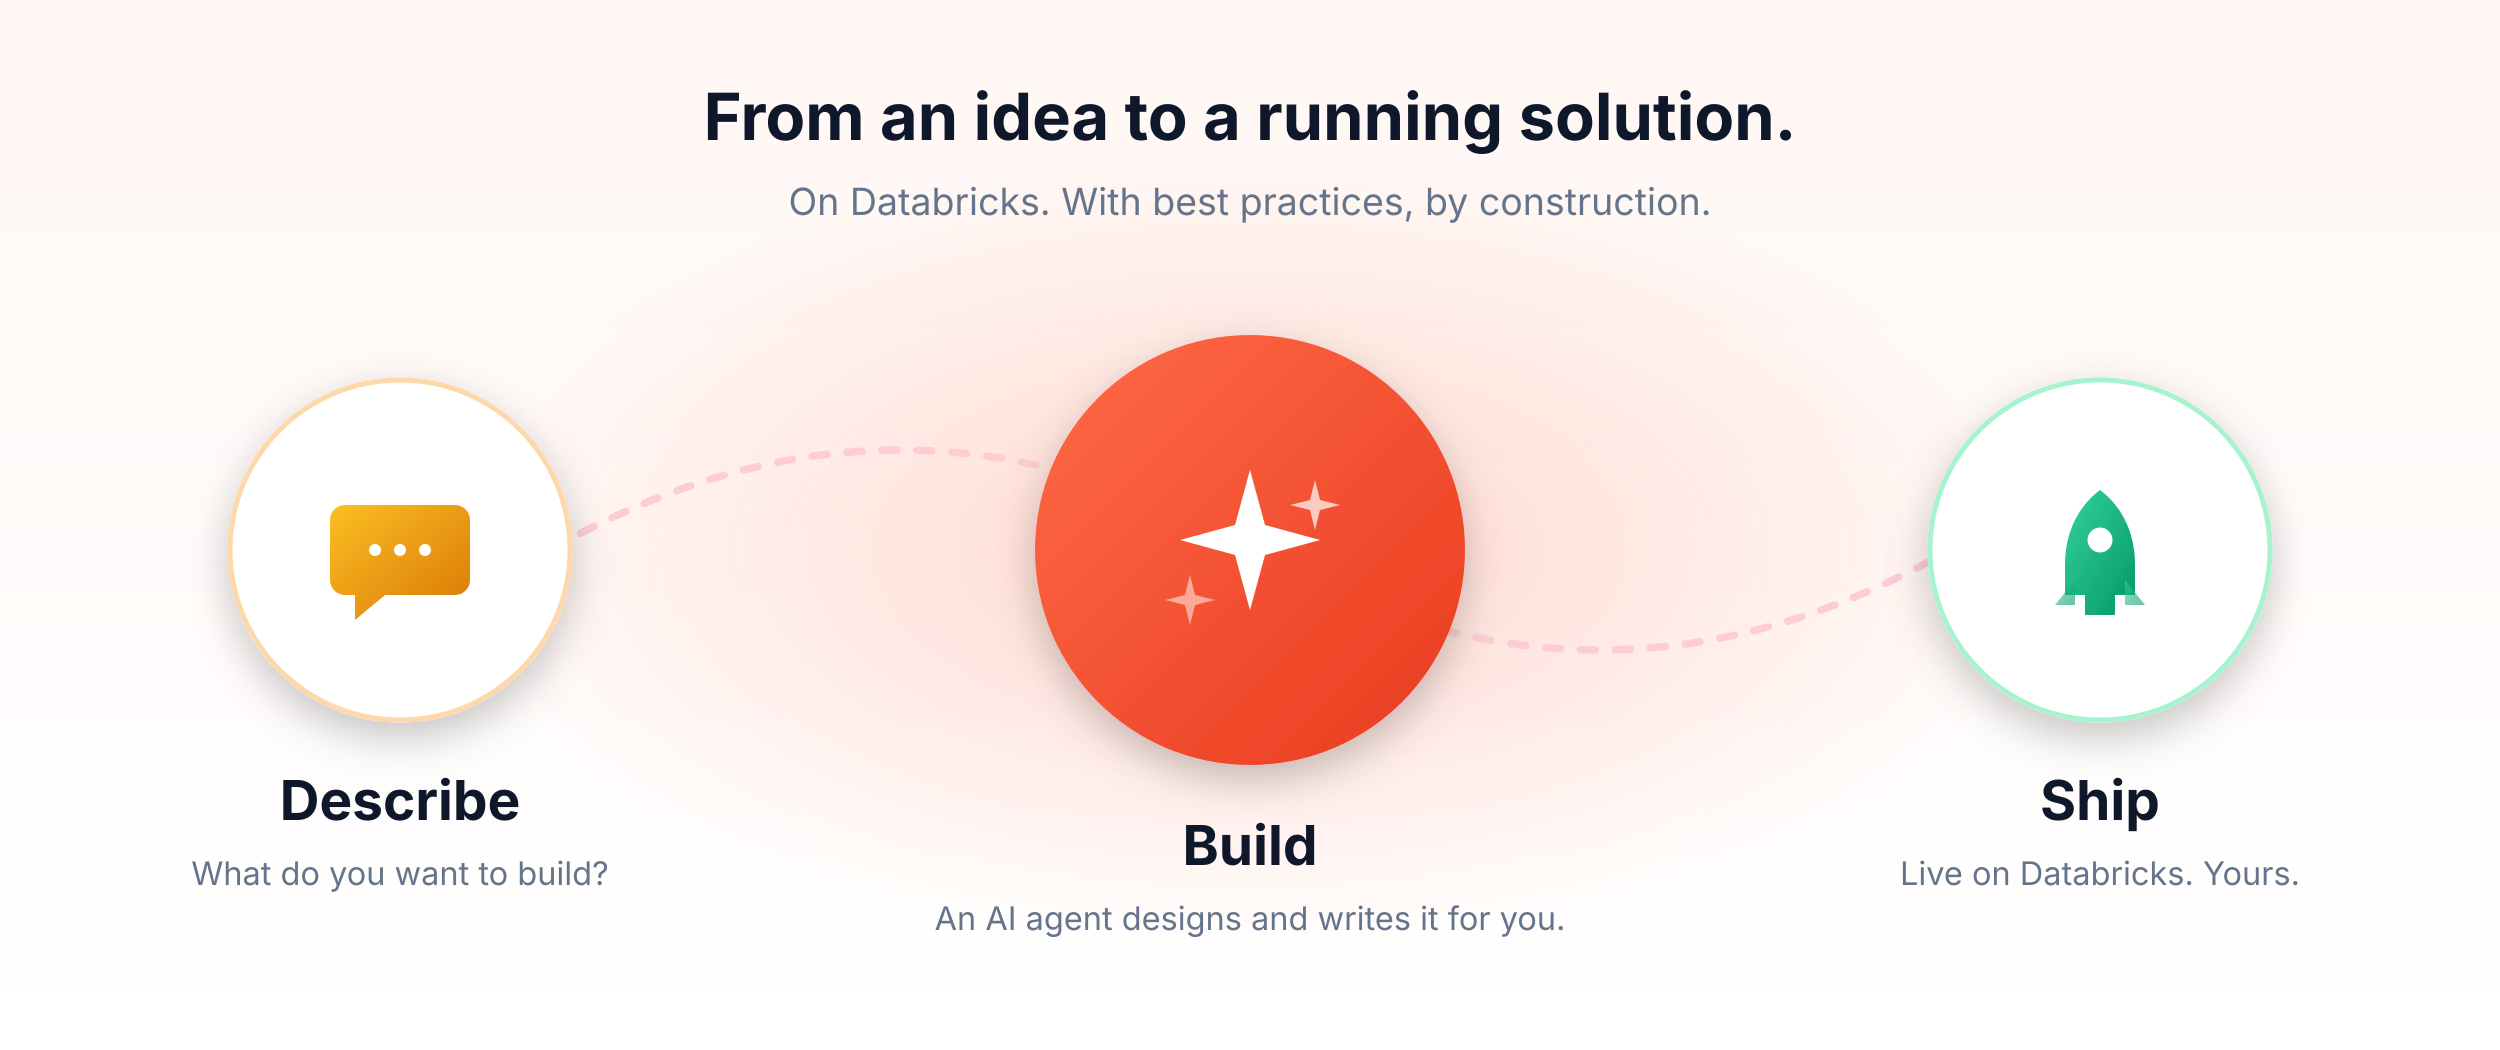
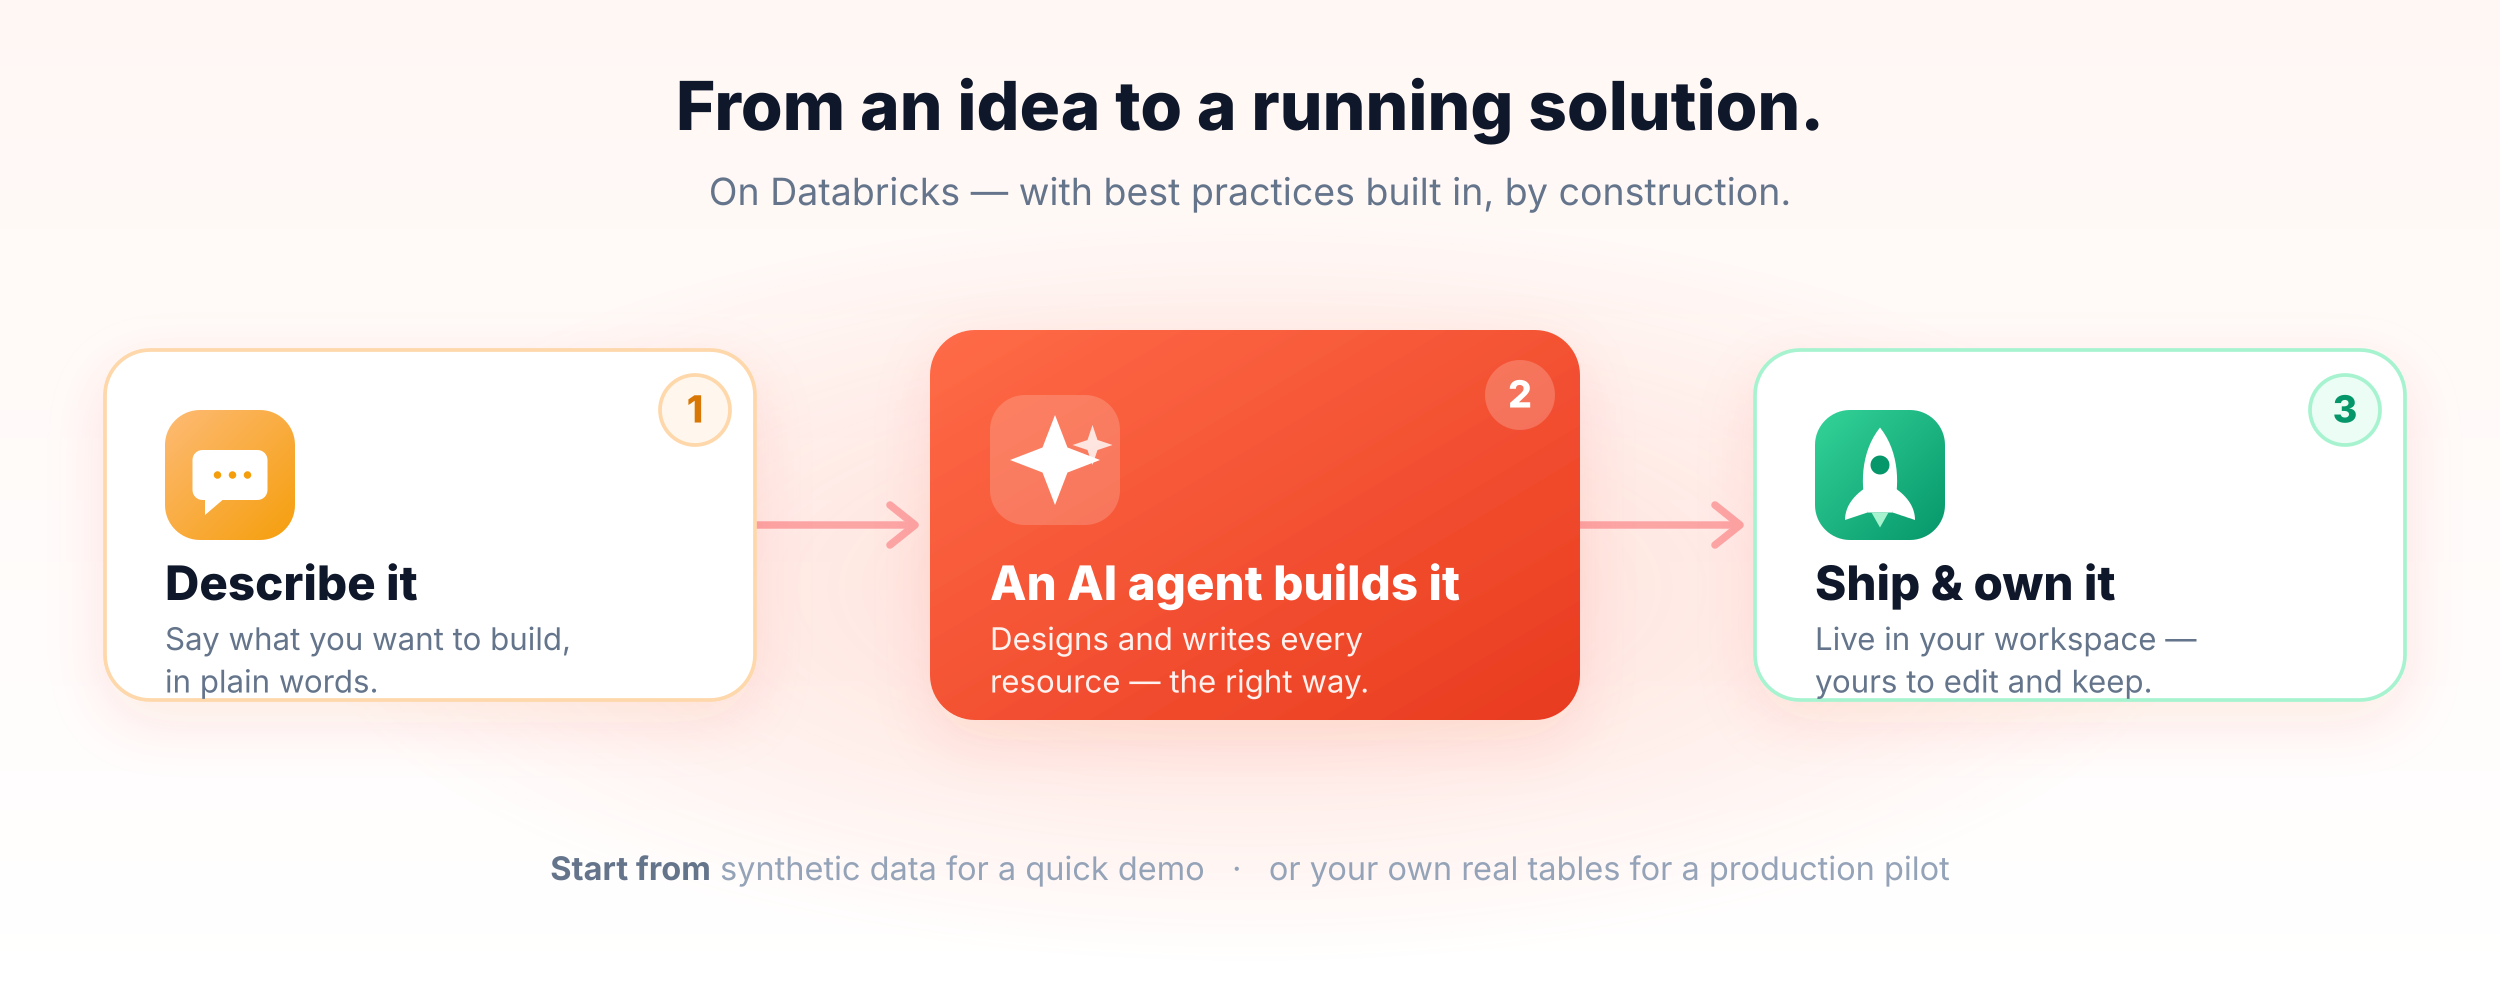
- <svg xmlns="http://www.w3.org/2000/svg" viewBox="0 0 1000 420" font-family="-apple-system, BlinkMacSystemFont, 'Segoe UI', Inter, sans-serif">
+ <svg xmlns="http://www.w3.org/2000/svg" viewBox="0 0 1000 400" font-family="-apple-system, BlinkMacSystemFont, 'Segoe UI', Inter, sans-serif">
  <defs>
    <linearGradient id="hBg" x1="0" y1="0" x2="0" y2="1">
      <stop offset="0%" stop-color="#FFF7F4" />
      <stop offset="100%" stop-color="#FFFFFF" />
    </linearGradient>
    <linearGradient id="hBrick" x1="0" y1="0" x2="1" y2="1">
      <stop offset="0%" stop-color="#FF6B47" />
      <stop offset="100%" stop-color="#E83A1F" />
    </linearGradient>
-     <linearGradient id="hAmber" x1="0" y1="0" x2="1" y2="1">
-       <stop offset="0%" stop-color="#FBBF24" />
-       <stop offset="100%" stop-color="#D97706" />
+     <linearGradient id="hAmberSq" x1="0" y1="0" x2="1" y2="1">
+       <stop offset="0%" stop-color="#FDBA74" />
+       <stop offset="100%" stop-color="#F59E0B" />
    </linearGradient>
-     <linearGradient id="hGreen" x1="0" y1="0" x2="1" y2="1">
+     <linearGradient id="hGreenSq" x1="0" y1="0" x2="1" y2="1">
      <stop offset="0%" stop-color="#34D399" />
      <stop offset="100%" stop-color="#059669" />
    </linearGradient>
-     <radialGradient id="glow" cx="0.5" cy="0.5" r="0.5">
-       <stop offset="0%" stop-color="#FF6B47" stop-opacity="0.25" />
+     <radialGradient id="hGlow" cx="0.5" cy="0.5" r="0.5">
+       <stop offset="0%" stop-color="#FF6B47" stop-opacity="0.22" />
      <stop offset="100%" stop-color="#FF6B47" stop-opacity="0" />
    </radialGradient>
-     <filter id="hShadow" x="-30%" y="-30%" width="160%" height="160%">
-       <feGaussianBlur in="SourceAlpha" stdDeviation="8" />
-       <feOffset dx="0" dy="6" result="off" />
-       <feComponentTransfer>
-         <feFuncA type="linear" slope="0.22" />
-       </feComponentTransfer>
-       <feMerge>
-         <feMergeNode />
-         <feMergeNode in="SourceGraphic" />
-       </feMerge>
+     <filter id="hCard" x="-20%" y="-20%" width="140%" height="150%">
+       <feDropShadow dx="0" dy="8" stdDeviation="12" flood-color="#E83A1F" flood-opacity="0.10" />
    </filter>
  </defs>
-   <rect width="1000" height="420" fill="url(#hBg)" />
-   <ellipse cx="500" cy="220" rx="320" ry="160" fill="url(#glow)" />
-   <path d="M 220 220 Q 360 140 500 220 T 780 220" stroke="#FECDD3" stroke-width="3" stroke-dasharray="6 8" fill="none" stroke-linecap="round" />
-   <g transform="translate(160, 220)">
-     <g filter="url(#hShadow)">
-       <circle r="68" fill="#FFFFFF" stroke="#FED7AA" stroke-width="2" />
-       <g transform="translate(-26, -22)">
-         <path d="M 4 4 h 44 a 6 6 0 0 1 6 6 v 24 a 6 6 0 0 1 -6 6 h -28 l -12 10 v -10 h -4 a 6 6 0 0 1 -6 -6 v -24 a 6 6 0 0 1 6 -6 z" fill="url(#hAmber)" />
-         <circle cx="16" cy="22" r="2.4" fill="#fff" />
-         <circle cx="26" cy="22" r="2.4" fill="#fff" />
-         <circle cx="36" cy="22" r="2.4" fill="#fff" />
-       </g>
+   <rect width="1000" height="400" fill="url(#hBg)" />
+   <ellipse cx="500" cy="235" rx="380" ry="150" fill="url(#hGlow)" />
+   <text x="500" y="52" text-anchor="middle" font-size="27" font-weight="800" fill="#0F172A">From an idea to a running solution.</text>
+   <text x="500" y="82" text-anchor="middle" font-size="15" fill="#64748B">On Databricks — with best practices built in, by construction.</text>
+   <g stroke="#FCA5A5" stroke-width="3" fill="none" stroke-linecap="round" stroke-linejoin="round">
+     <path d="M 302 210 h 62" />
+     <path d="M 356 202 l 10 8 l -10 8" />
+     <path d="M 632 210 h 62" />
+     <path d="M 686 202 l 10 8 l -10 8" />
+   </g>
+   <g transform="translate(42, 140)">
+     <rect width="260" height="140" rx="18" fill="#FFFFFF" stroke="#FED7AA" stroke-width="1.5" filter="url(#hCard)" />
+     <rect x="24" y="24" width="52" height="52" rx="14" fill="url(#hAmberSq)" />
+     <g transform="translate(37, 38)" fill="#FFFFFF">
+       <path d="M 2 2 h 22 a 4 4 0 0 1 4 4 v 12 a 4 4 0 0 1 -4 4 h -14 l -7 6 v -6 h -1 a 4 4 0 0 1 -4 -4 v -12 a 4 4 0 0 1 4 -4 z" />
+       <circle cx="8" cy="12" r="1.5" fill="#F59E0B" />
+       <circle cx="14" cy="12" r="1.5" fill="#F59E0B" />
+       <circle cx="20" cy="12" r="1.5" fill="#F59E0B" />
    </g>
-     <text x="0" y="108" text-anchor="middle" font-size="22" font-weight="700" fill="#0F172A">Describe</text>
-     <text x="0" y="134" text-anchor="middle" font-size="13" fill="#64748B">What do you want to build?</text>
+     <circle cx="236" cy="24" r="14" fill="#FFF7ED" stroke="#FED7AA" stroke-width="1.5" />
+     <text x="236" y="29" text-anchor="middle" font-size="15" font-weight="800" fill="#D97706">1</text>
+     <text x="24" y="100" font-size="19" font-weight="800" fill="#0F172A">Describe it</text>
+     <text x="24" y="120" font-size="12.5" fill="#64748B">Say what you want to build,</text>
+     <text x="24" y="137" font-size="12.5" fill="#64748B">in plain words.</text>
  </g>
-   <g transform="translate(500, 220)">
-     <g filter="url(#hShadow)">
-       <circle r="86" fill="url(#hBrick)" />
-       <g transform="translate(-30, -32)" fill="#FFFFFF">
-         <path d="M 30 0 L 36 22 L 58 28 L 36 34 L 30 56 L 24 34 L 2 28 L 24 22 Z" />
-         <path d="M 56 4 L 58 12 L 66 14 L 58 16 L 56 24 L 54 16 L 46 14 L 54 12 Z" opacity="0.7" />
-         <path d="M 6 42 L 8 50 L 16 52 L 8 54 L 6 62 L 4 54 L -4 52 L 4 50 Z" opacity="0.5" />
-       </g>
+   <g transform="translate(372, 132)">
+     <rect width="260" height="156" rx="18" fill="url(#hBrick)" filter="url(#hCard)" />
+     <rect x="24" y="26" width="52" height="52" rx="14" fill="#FFFFFF" fill-opacity="0.18" />
+     <g transform="translate(50, 52)" fill="#FFFFFF">
+       <path d="M 0 -18 L 5 -5 L 18 0 L 5 5 L 0 18 L -5 5 L -18 0 L -5 -5 Z" />
+       <path d="M 15 -14 L 17 -8 L 23 -6 L 17 -4 L 15 2 L 13 -4 L 7 -6 L 13 -8 Z" opacity="0.8" />
    </g>
-     <text x="0" y="126" text-anchor="middle" font-size="22" font-weight="700" fill="#0F172A">Build</text>
-     <text x="0" y="152" text-anchor="middle" font-size="13" fill="#64748B">An AI agent designs and writes it for you.</text>
+     <circle cx="236" cy="26" r="14" fill="#FFFFFF" fill-opacity="0.2" />
+     <text x="236" y="31" text-anchor="middle" font-size="15" font-weight="800" fill="#FFFFFF">2</text>
+     <text x="24" y="108" font-size="19" font-weight="800" fill="#FFFFFF">An AI agent builds it</text>
+     <text x="24" y="128" font-size="12.5" fill="#FFFFFF" fill-opacity="0.92">Designs and writes every</text>
+     <text x="24" y="145" font-size="12.5" fill="#FFFFFF" fill-opacity="0.92">resource — the right way.</text>
  </g>
-   <g transform="translate(840, 220)">
-     <g filter="url(#hShadow)">
-       <circle r="68" fill="#FFFFFF" stroke="#A7F3D0" stroke-width="2" />
-       <g transform="translate(-22, -26)" fill="url(#hGreen)">
-         <path d="M 22 2 C 30 8 36 18 36 32 L 36 44 L 28 44 L 28 52 L 16 52 L 16 44 L 8 44 L 8 32 C 8 18 14 8 22 2 Z" />
-         <circle cx="22" cy="22" r="5" fill="#FFFFFF" />
-         <path d="M 4 48 L 12 38 L 12 48 Z" opacity="0.6" />
-         <path d="M 40 48 L 32 38 L 32 48 Z" opacity="0.6" />
-       </g>
+   <g transform="translate(702, 140)">
+     <rect width="260" height="140" rx="18" fill="#FFFFFF" stroke="#A7F3D0" stroke-width="1.5" filter="url(#hCard)" />
+     <rect x="24" y="24" width="52" height="52" rx="14" fill="url(#hGreenSq)" />
+     <g transform="translate(50, 50)" fill="#FFFFFF">
+       <path d="M -4 4 C -11 8 -14 13 -14 18 L -5 15 Z" />
+       <path d="M 4 4 C 11 8 14 13 14 18 L 5 15 Z" />
+       <path d="M 0 -19 C 8 -9 8 5 5 15 L -5 15 C -8 5 -8 -9 0 -19 Z" />
+       <circle cx="0" cy="-4" r="3.8" fill="#059669" />
+       <path d="M -3.4 15 L 0 21 L 3.4 15 Z" fill="#A7F3D0" />
    </g>
-     <text x="0" y="108" text-anchor="middle" font-size="22" font-weight="700" fill="#0F172A">Ship</text>
-     <text x="0" y="134" text-anchor="middle" font-size="13" fill="#64748B">Live on Databricks. Yours.</text>
+     <circle cx="236" cy="24" r="14" fill="#ECFDF5" stroke="#A7F3D0" stroke-width="1.5" />
+     <text x="236" y="29" text-anchor="middle" font-size="15" font-weight="800" fill="#059669">3</text>
+     <text x="24" y="100" font-size="19" font-weight="800" fill="#0F172A">Ship &amp; own it</text>
+     <text x="24" y="120" font-size="12.5" fill="#64748B">Live in your workspace —</text>
+     <text x="24" y="137" font-size="12.5" fill="#64748B">yours to edit and keep.</text>
  </g>
-   <text x="500" y="56" text-anchor="middle" font-size="26" font-weight="700" fill="#0F172A">From an idea to a running solution.</text>
-   <text x="500" y="86" text-anchor="middle" font-size="15" fill="#64748B">On Databricks. With best practices, by construction.</text>
+   <text x="500" y="352" text-anchor="middle" font-size="13" fill="#94A3B8">
+     <tspan font-weight="700" fill="#64748B">Start from</tspan> synthetic data for a quick demo   ·   or your own real tables for a production pilot</text>
</svg>
